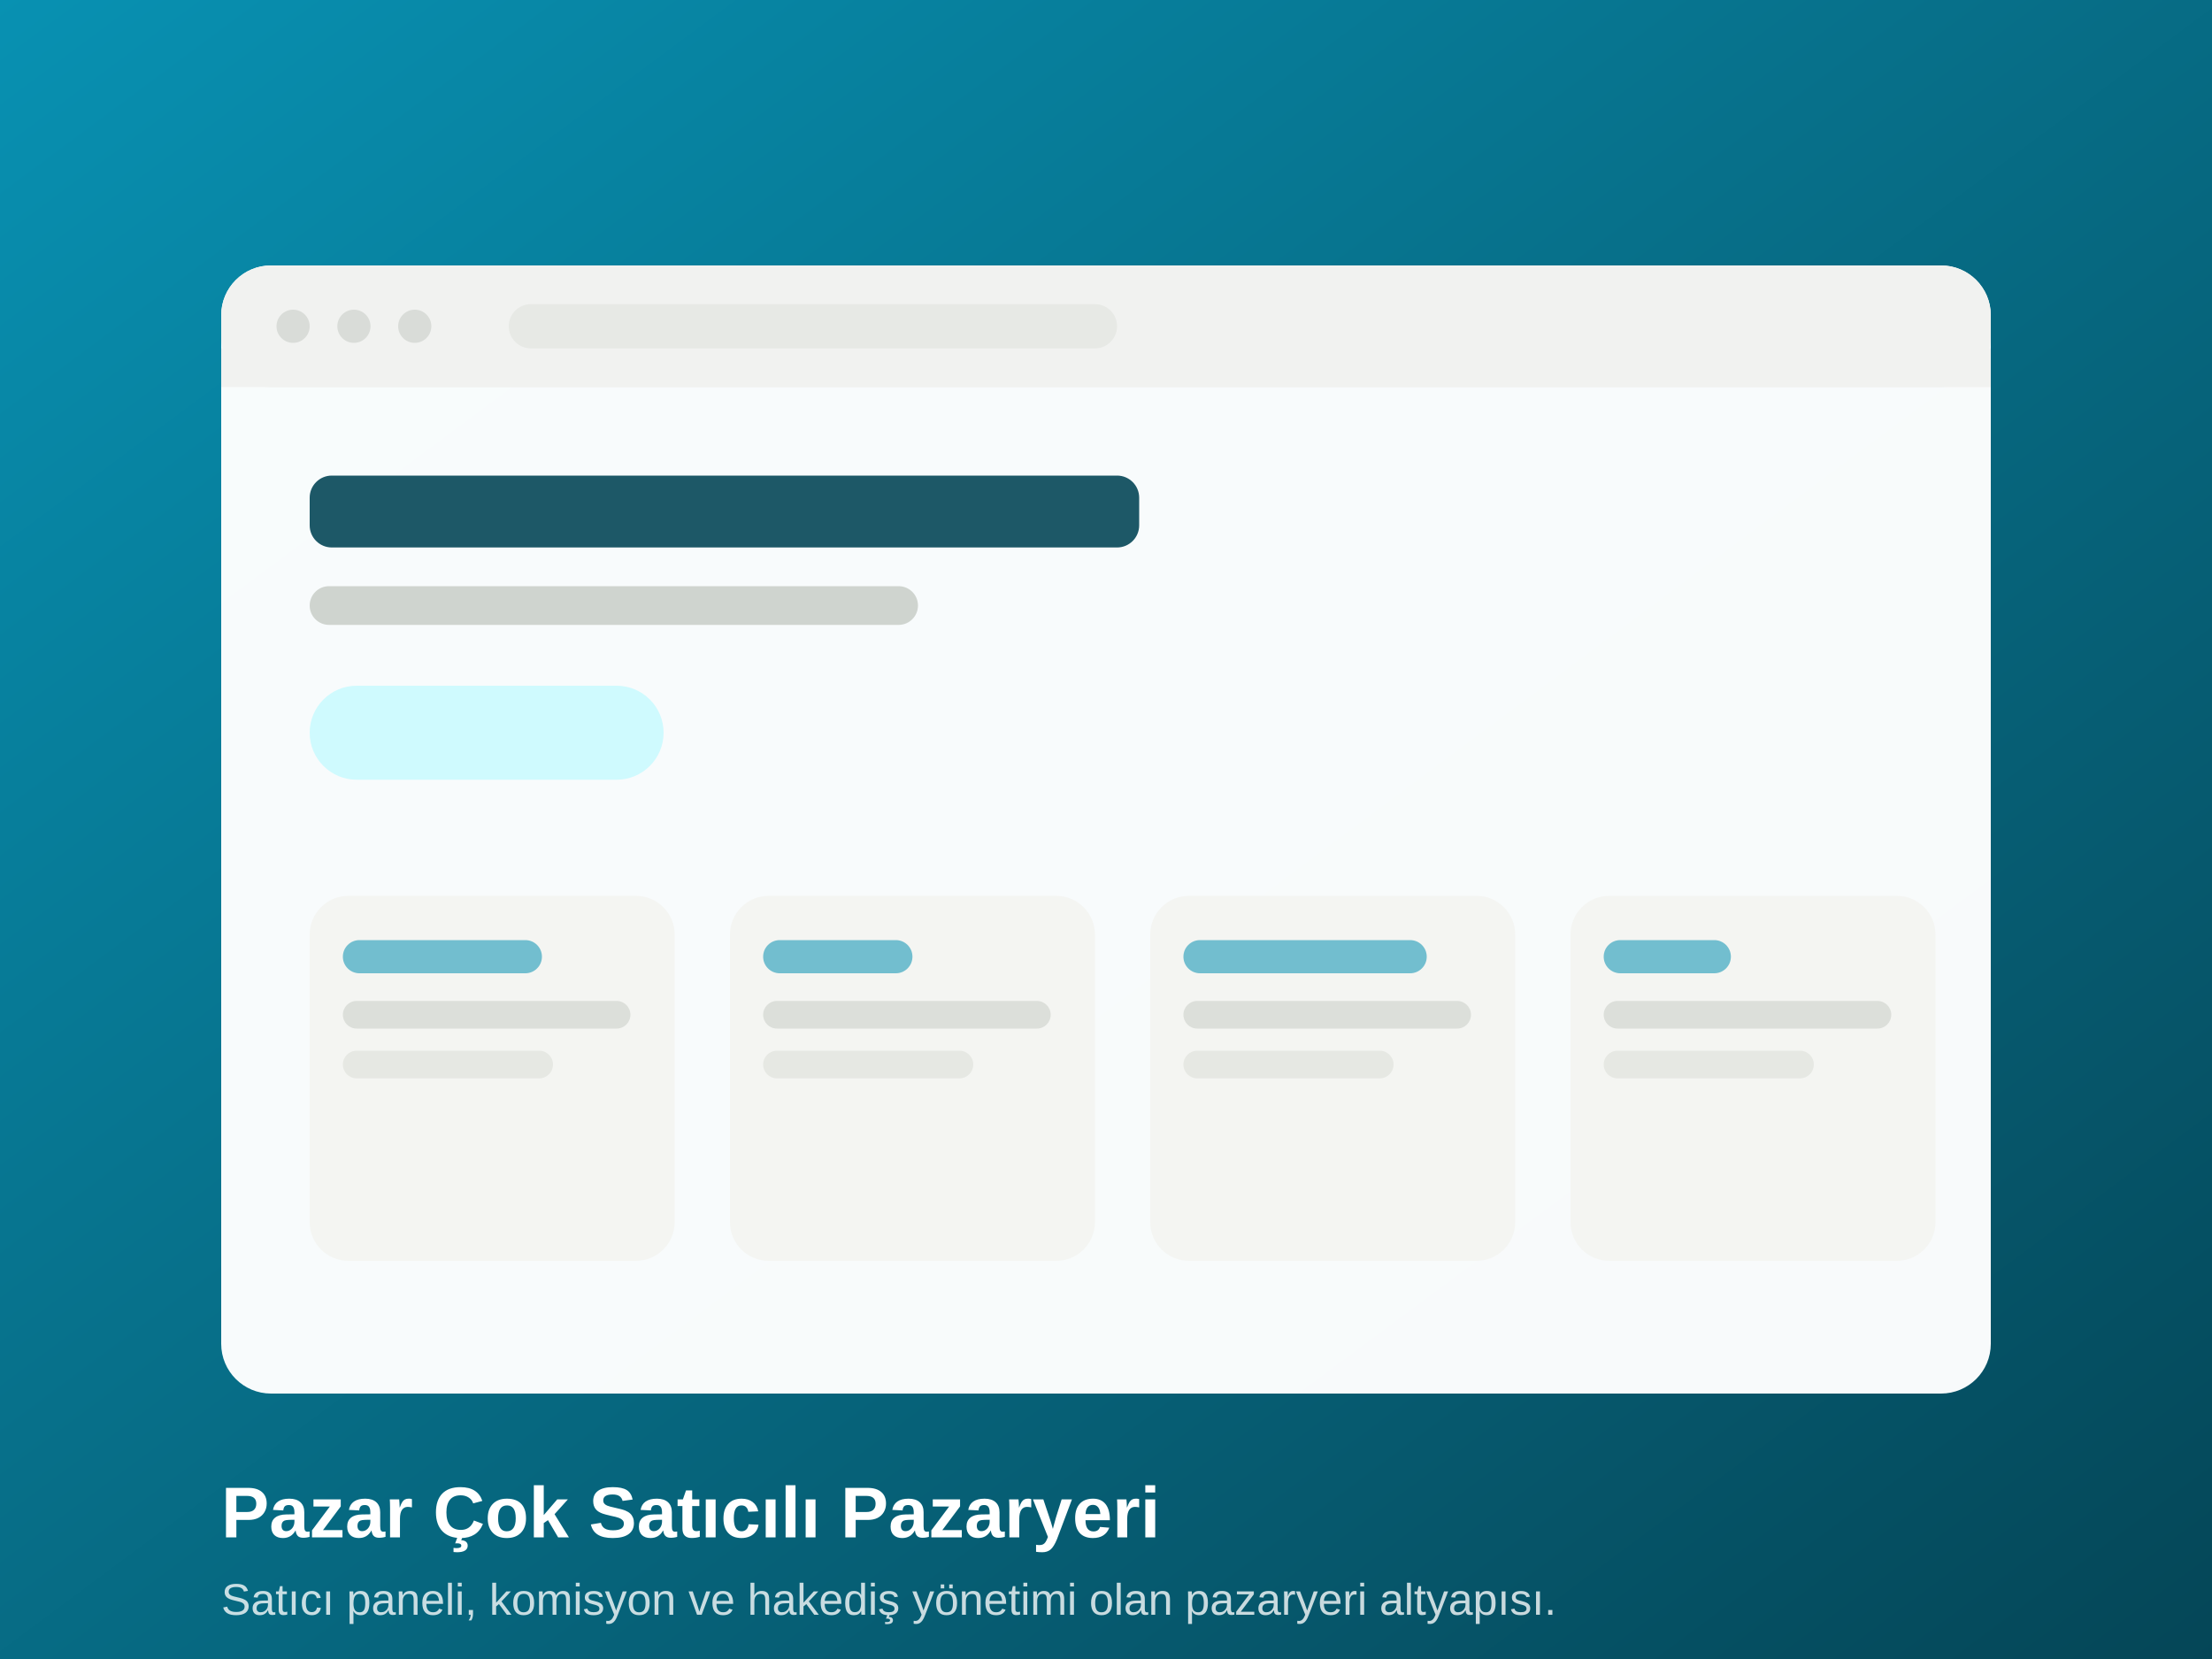
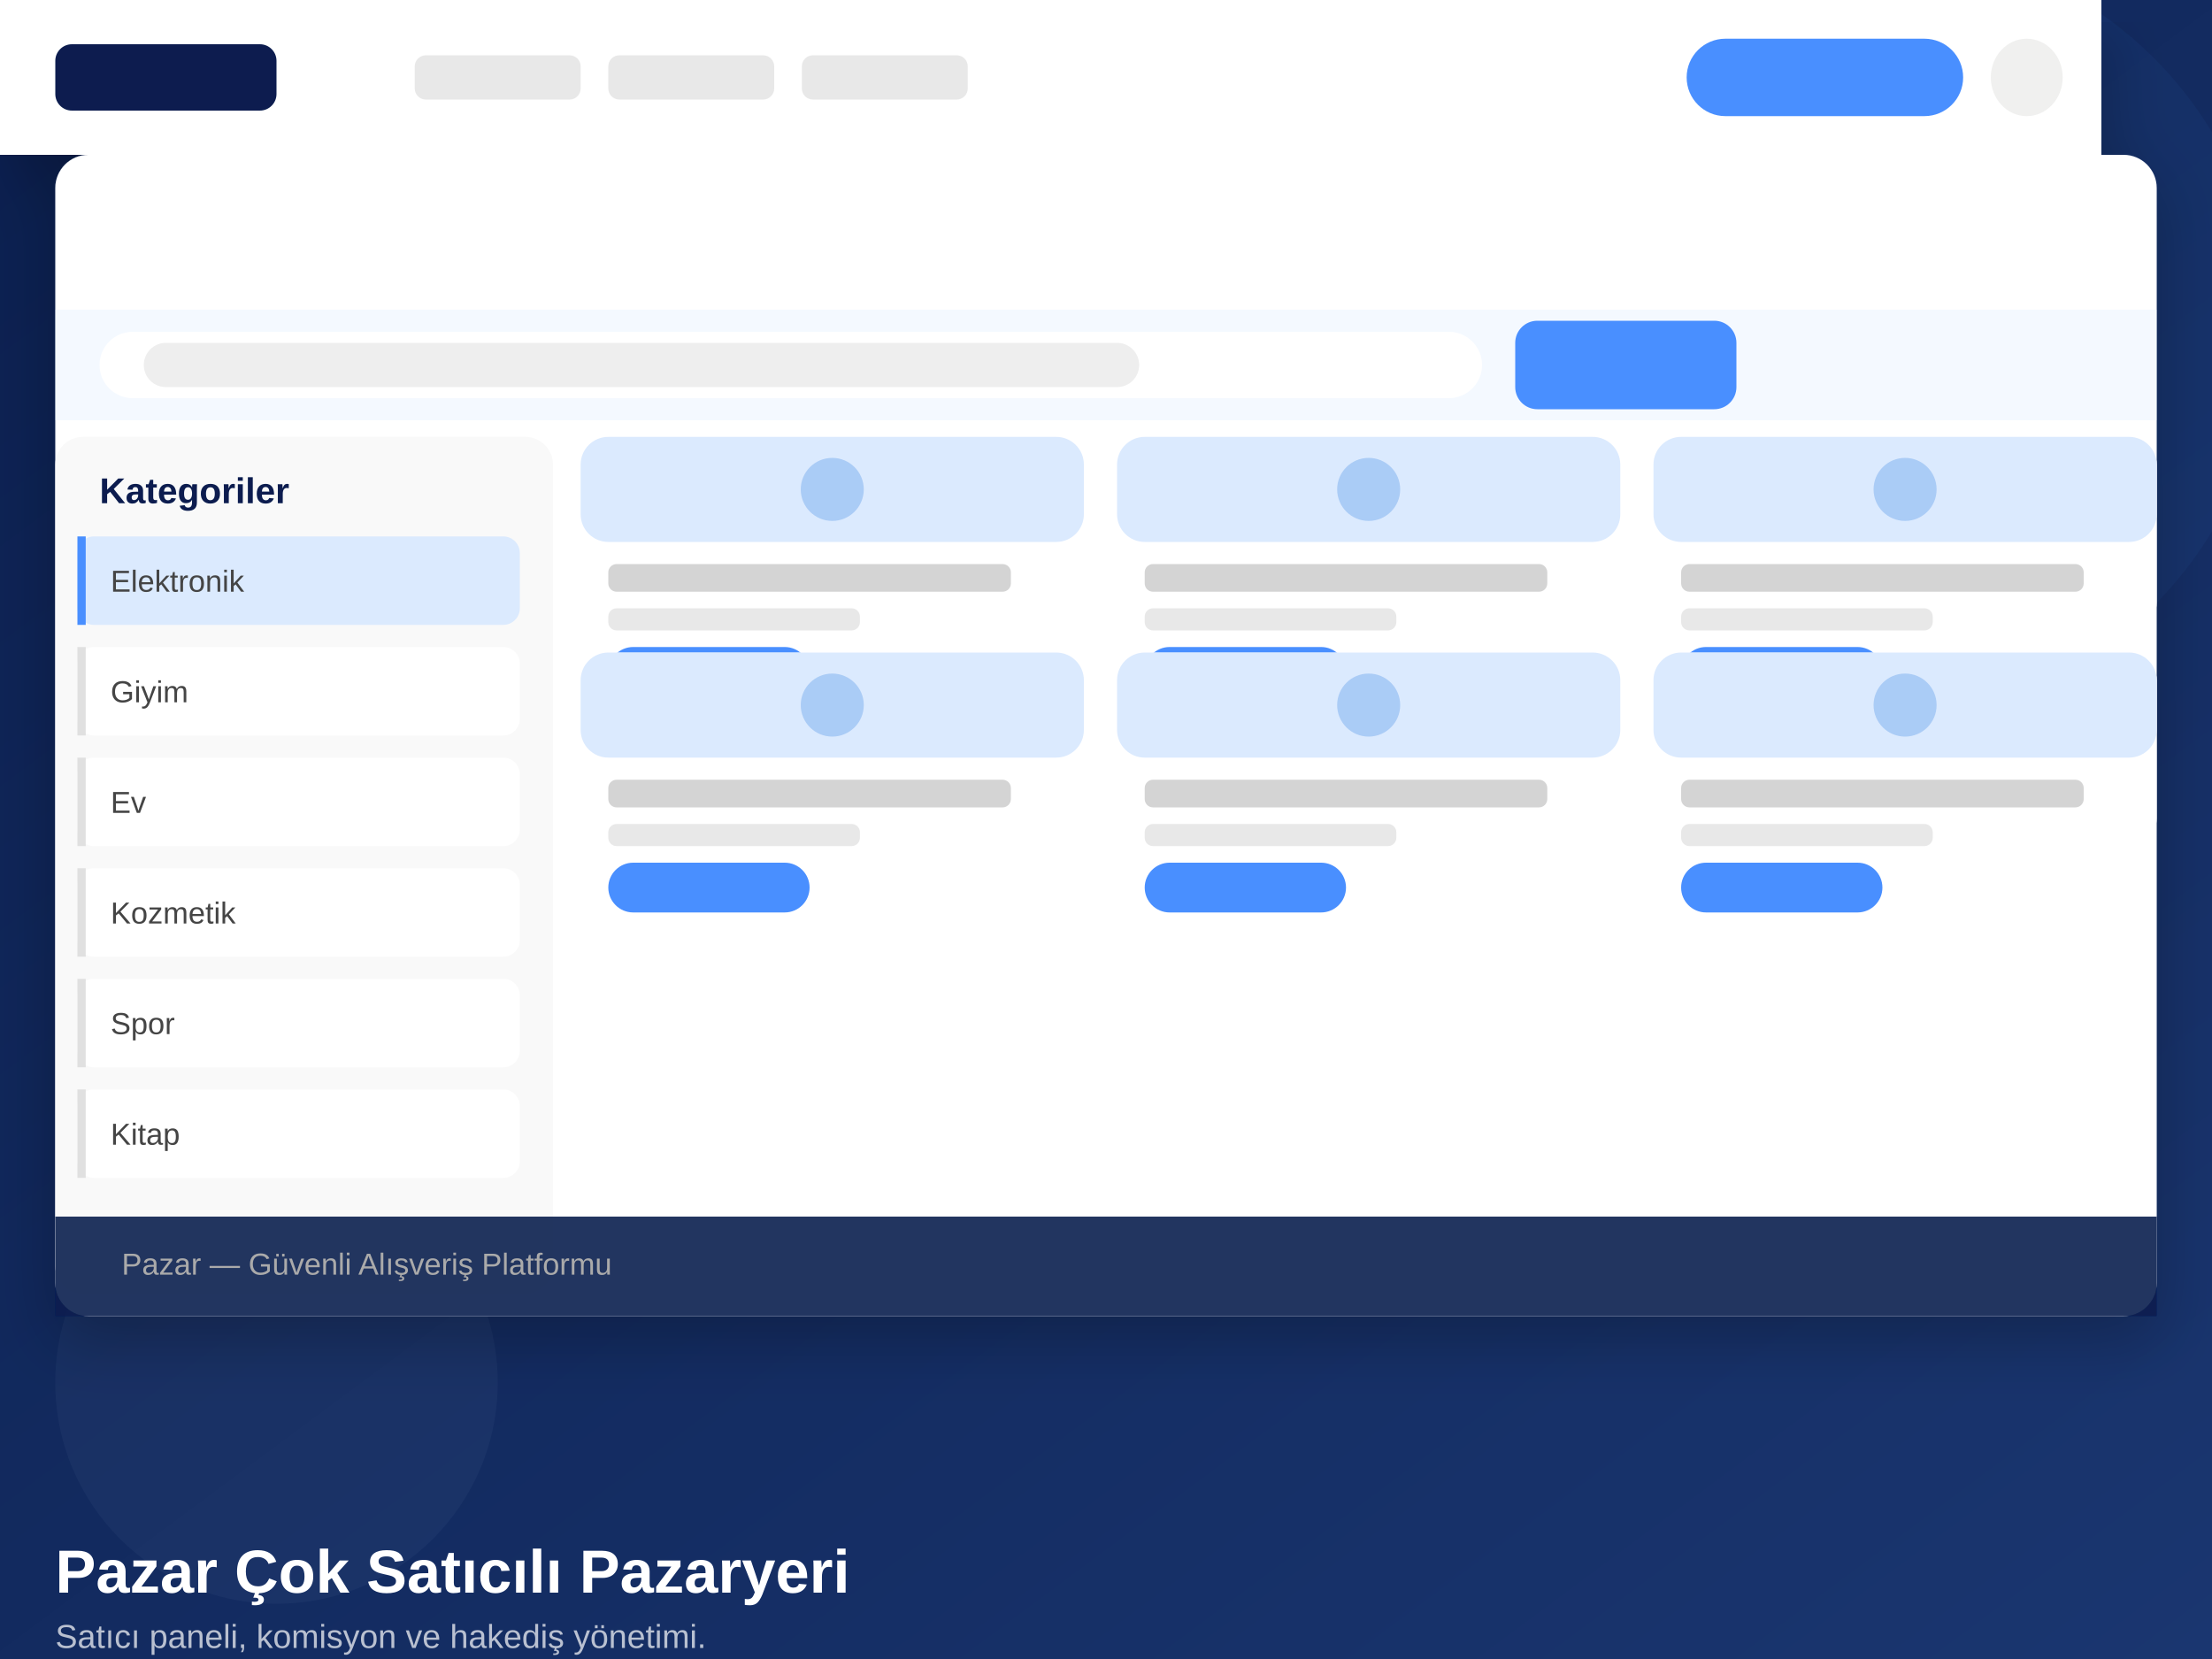
<svg xmlns="http://www.w3.org/2000/svg" viewBox="0 0 800 600" width="800" height="600" role="img" aria-label="Pazar Çok Satıcılı Pazaryeri">
  <defs>
-     <linearGradient id="g" x1="0" y1="0" x2="1" y2="1">
-       <stop offset="0%" stop-color="#0891b2" />
-       <stop offset="100%" stop-color="#054657" />
+     <linearGradient id="bg" x1="0" y1="0" x2="1" y2="1">
+       <stop offset="0%" stop-color="#0b1f4f" />
+       <stop offset="100%" stop-color="#1a3670" />
    </linearGradient>
+     <filter id="shadow">
+       <feDropShadow dx="0" dy="8" stdDeviation="12" flood-color="#000000" flood-opacity="0.25" />
+     </filter>
  </defs>
-   <rect width="800" height="600" fill="url(#g)" />
-   <g transform="translate(80 96)">
-     <rect width="640" height="408" rx="18" fill="#ffffff" opacity="0.97" />
-     <rect width="640" height="44" rx="18" fill="#f1f2f0" />
-     <rect y="30" width="640" height="14" fill="#f1f2f0" />
-     <circle cx="26" cy="22" r="6" fill="#d9dcd8" />
-     <circle cx="48" cy="22" r="6" fill="#d9dcd8" />
-     <circle cx="70" cy="22" r="6" fill="#d9dcd8" />
-     <rect x="104" y="14" width="220" height="16" rx="8" fill="#e7e9e5" />
-     <rect x="32" y="76" width="300" height="26" rx="8" fill="#054657" opacity="0.9" />
-     <rect x="32" y="116" width="220" height="14" rx="7" fill="#cfd4cf" />
-     <rect x="32" y="152" width="128" height="34" rx="17" fill="#cffafe" />
-     <rect x="32" y="228" width="132" height="132" rx="14" fill="#f4f5f2" />
-     <rect x="44" y="244" width="72" height="12" rx="6" fill="#0891b2" opacity="0.55" />
-     <rect x="44" y="266" width="104" height="10" rx="5" fill="#dcdfda" />
-     <rect x="44" y="284" width="76" height="10" rx="5" fill="#e6e8e3" />
-     <rect x="184" y="228" width="132" height="132" rx="14" fill="#f4f5f2" />
-     <rect x="196" y="244" width="54" height="12" rx="6" fill="#0891b2" opacity="0.55" />
-     <rect x="196" y="266" width="104" height="10" rx="5" fill="#dcdfda" />
-     <rect x="196" y="284" width="76" height="10" rx="5" fill="#e6e8e3" />
-     <rect x="336" y="228" width="132" height="132" rx="14" fill="#f4f5f2" />
-     <rect x="348" y="244" width="88" height="12" rx="6" fill="#0891b2" opacity="0.55" />
-     <rect x="348" y="266" width="104" height="10" rx="5" fill="#dcdfda" />
-     <rect x="348" y="284" width="76" height="10" rx="5" fill="#e6e8e3" />
-     <rect x="488" y="228" width="132" height="132" rx="14" fill="#f4f5f2" />
-     <rect x="500" y="244" width="46" height="12" rx="6" fill="#0891b2" opacity="0.55" />
-     <rect x="500" y="266" width="104" height="10" rx="5" fill="#dcdfda" />
-     <rect x="500" y="284" width="76" height="10" rx="5" fill="#e6e8e3" />
+   <rect width="800" height="600" fill="url(#bg)" />
+   <circle cx="680" cy="120" r="140" fill="#4a8fff" fill-opacity="0.05" />
+   <circle cx="100" cy="500" r="80" fill="#dbeafe" fill-opacity="0.04" />
+   <g filter="url(#shadow)">
+     <rect x="20" y="56" width="760" height="420" rx="12" fill="#ffffff" />
+     <rect x="0" y="0" width="760" height="56" rx="0" fill="#ffffff" />
+     <rect x="20" y="16" width="80" height="24" rx="6" fill="#0b1f4f" />
+     <rect x="150" y="20" width="60" height="16" rx="4" fill="#e8e8e8" />
+     <rect x="220" y="20" width="60" height="16" rx="4" fill="#e8e8e8" />
+     <rect x="290" y="20" width="60" height="16" rx="4" fill="#e8e8e8" />
+     <rect x="610" y="14" width="100" height="28" rx="14" fill="#4a8fff" />
+     <rect x="720" y="14" width="26" height="28" rx="14" fill="#f0f0ef" />
+     <rect x="20" y="112" width="760" height="40" rx="0" fill="#dbeafe" opacity="0.3" />
+     <rect x="36" y="120" width="500" height="24" rx="12" fill="#ffffff" />
+     <rect x="52" y="124" width="360" height="16" rx="8" fill="#eeeeee" />
+     <rect x="548" y="116" width="80" height="32" rx="8" fill="#4a8fff" />
+     <rect x="20" y="158" width="180" height="310" rx="10" fill="#f9f9f9" />
+     <text x="36" y="182" font-family="system-ui,Segoe UI,Arial" font-size="13" font-weight="700" fill="#0b1f4f">Kategoriler</text>
+     <rect x="28" y="194" width="160" height="32" rx="6" fill="#dbeafe" />
+     <rect x="28" y="194" width="3" height="32" rx="0" fill="#4a8fff" />
+     <text x="40" y="214" font-family="system-ui,Segoe UI,Arial" font-size="11" font-weight="normal" fill="#444444">Elektronik</text>
+     <rect x="28" y="234" width="160" height="32" rx="6" fill="#ffffff" />
+     <rect x="28" y="234" width="3" height="32" rx="0" fill="#e0e0e0" />
+     <text x="40" y="254" font-family="system-ui,Segoe UI,Arial" font-size="11" font-weight="normal" fill="#444444">Giyim</text>
+     <rect x="28" y="274" width="160" height="32" rx="6" fill="#ffffff" />
+     <rect x="28" y="274" width="3" height="32" rx="0" fill="#e0e0e0" />
+     <text x="40" y="294" font-family="system-ui,Segoe UI,Arial" font-size="11" font-weight="normal" fill="#444444">Ev</text>
+     <rect x="28" y="314" width="160" height="32" rx="6" fill="#ffffff" />
+     <rect x="28" y="314" width="3" height="32" rx="0" fill="#e0e0e0" />
+     <text x="40" y="334" font-family="system-ui,Segoe UI,Arial" font-size="11" font-weight="normal" fill="#444444">Kozmetik</text>
+     <rect x="28" y="354" width="160" height="32" rx="6" fill="#ffffff" />
+     <rect x="28" y="354" width="3" height="32" rx="0" fill="#e0e0e0" />
+     <text x="40" y="374" font-family="system-ui,Segoe UI,Arial" font-size="11" font-weight="normal" fill="#444444">Spor</text>
+     <rect x="28" y="394" width="160" height="32" rx="6" fill="#ffffff" />
+     <rect x="28" y="394" width="3" height="32" rx="0" fill="#e0e0e0" />
+     <text x="40" y="414" font-family="system-ui,Segoe UI,Arial" font-size="11" font-weight="normal" fill="#444444">Kitap</text>
+     <rect x="210" y="158" width="182" height="70" rx="10" fill="#ffffff" />
+     <rect x="210" y="158" width="182" height="38" rx="10" fill="#dbeafe" />
+     <circle cx="301" cy="177" r="11.4" fill="#7aadee" opacity="0.5" />
+     <rect x="220" y="204" width="145.6" height="10" rx="3" fill="#d4d4d4" />
+     <rect x="220" y="220" width="91" height="8" rx="3" fill="#e8e8e8" />
+     <rect x="220" y="234" width="72.8" height="18" rx="9" fill="#4a8fff" />
+     <rect x="404" y="158" width="182" height="70" rx="10" fill="#ffffff" />
+     <rect x="404" y="158" width="182" height="38" rx="10" fill="#dbeafe" />
+     <circle cx="495" cy="177" r="11.4" fill="#7aadee" opacity="0.5" />
+     <rect x="414" y="204" width="145.6" height="10" rx="3" fill="#d4d4d4" />
+     <rect x="414" y="220" width="91" height="8" rx="3" fill="#e8e8e8" />
+     <rect x="414" y="234" width="72.8" height="18" rx="9" fill="#4a8fff" />
+     <rect x="598" y="158" width="182" height="70" rx="10" fill="#ffffff" />
+     <rect x="598" y="158" width="182" height="38" rx="10" fill="#dbeafe" />
+     <circle cx="689" cy="177" r="11.4" fill="#7aadee" opacity="0.5" />
+     <rect x="608" y="204" width="145.6" height="10" rx="3" fill="#d4d4d4" />
+     <rect x="608" y="220" width="91" height="8" rx="3" fill="#e8e8e8" />
+     <rect x="608" y="234" width="72.8" height="18" rx="9" fill="#4a8fff" />
+     <rect x="210" y="236" width="182" height="70" rx="10" fill="#ffffff" />
+     <rect x="210" y="236" width="182" height="38" rx="10" fill="#dbeafe" />
+     <circle cx="301" cy="255" r="11.4" fill="#7aadee" opacity="0.5" />
+     <rect x="220" y="282" width="145.6" height="10" rx="3" fill="#d4d4d4" />
+     <rect x="220" y="298" width="91" height="8" rx="3" fill="#e8e8e8" />
+     <rect x="220" y="312" width="72.8" height="18" rx="9" fill="#4a8fff" />
+     <rect x="404" y="236" width="182" height="70" rx="10" fill="#ffffff" />
+     <rect x="404" y="236" width="182" height="38" rx="10" fill="#dbeafe" />
+     <circle cx="495" cy="255" r="11.4" fill="#7aadee" opacity="0.5" />
+     <rect x="414" y="282" width="145.6" height="10" rx="3" fill="#d4d4d4" />
+     <rect x="414" y="298" width="91" height="8" rx="3" fill="#e8e8e8" />
+     <rect x="414" y="312" width="72.8" height="18" rx="9" fill="#4a8fff" />
+     <rect x="598" y="236" width="182" height="70" rx="10" fill="#ffffff" />
+     <rect x="598" y="236" width="182" height="38" rx="10" fill="#dbeafe" />
+     <circle cx="689" cy="255" r="11.4" fill="#7aadee" opacity="0.5" />
+     <rect x="608" y="282" width="145.6" height="10" rx="3" fill="#d4d4d4" />
+     <rect x="608" y="298" width="91" height="8" rx="3" fill="#e8e8e8" />
+     <rect x="608" y="312" width="72.8" height="18" rx="9" fill="#4a8fff" />
+     <rect x="20" y="440" width="760" height="36" rx="0" fill="#0b1f4f" opacity="0.9" />
+     <text x="44" y="461" font-family="system-ui,Segoe UI,Arial" font-size="11" font-weight="normal" fill="#aaaaaa">Pazar — Güvenli Alışveriş Platformu</text>
  </g>
-   <text x="80" y="556" font-family="system-ui,Segoe UI,Arial" font-size="26" font-weight="700" fill="#ffffff">Pazar Çok Satıcılı Pazaryeri</text>
-   <text x="80" y="584" font-family="system-ui,Segoe UI,Arial" font-size="16" fill="#ffffff" opacity="0.78">Satıcı paneli, komisyon ve hakediş yönetimi olan pazaryeri altyapısı.</text>
+   <text x="20" y="576" font-family="system-ui,Segoe UI,Arial" font-size="22" font-weight="700" fill="#ffffff">Pazar Çok Satıcılı Pazaryeri</text>
+   <text x="20" y="596" font-family="system-ui,Segoe UI,Arial" font-size="12" fill="#ffffff" opacity="0.7">Satıcı paneli, komisyon ve hakediş yönetimi.</text>
</svg>
